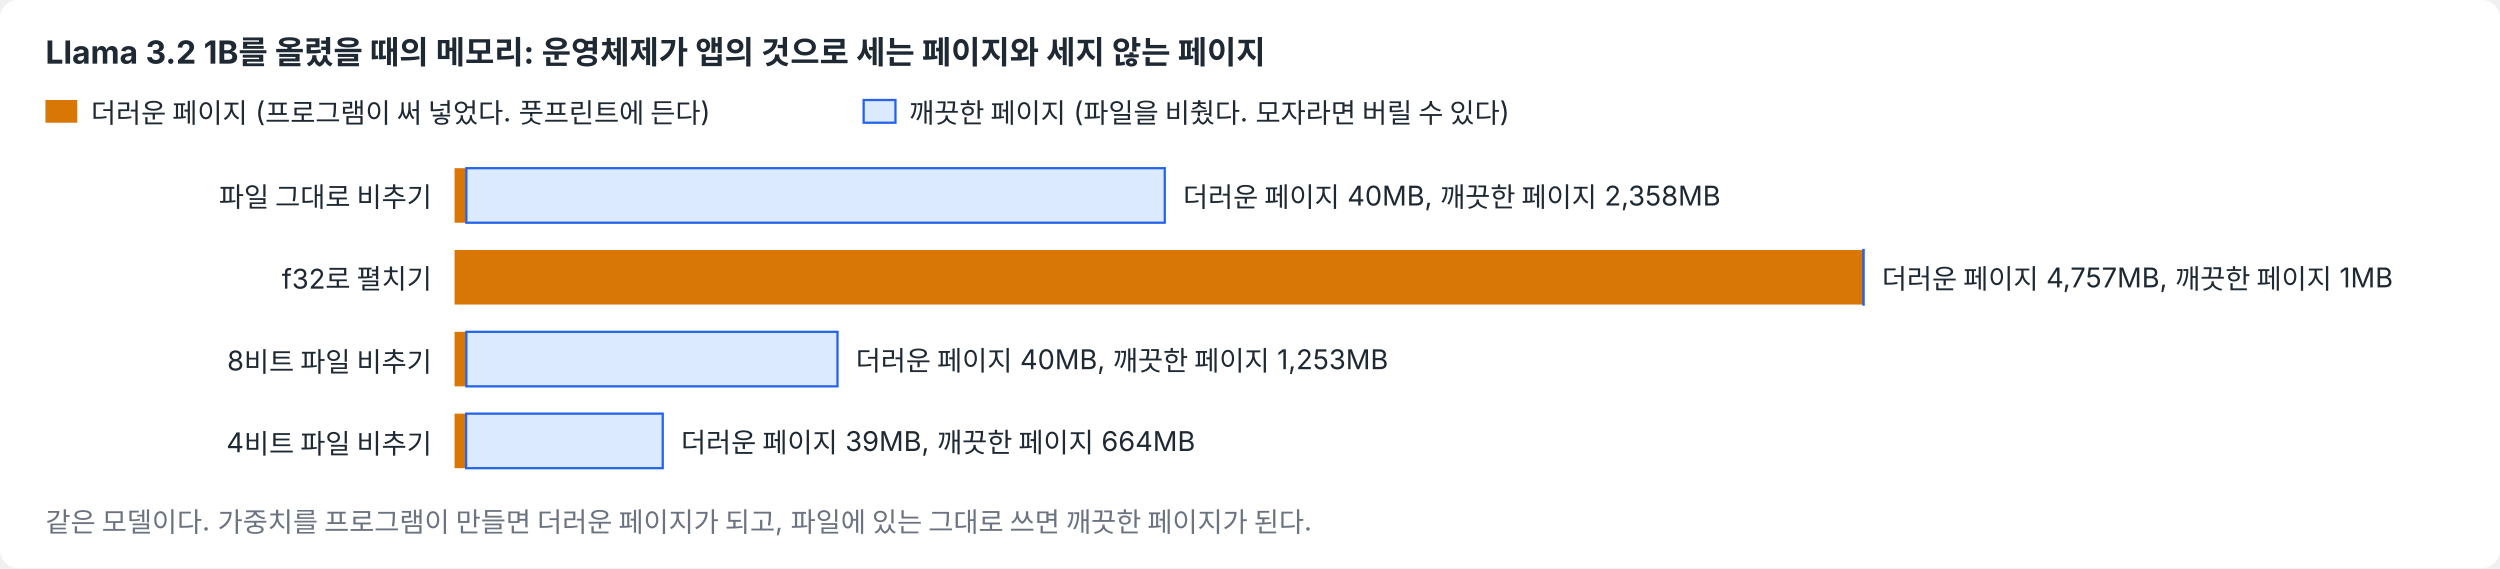
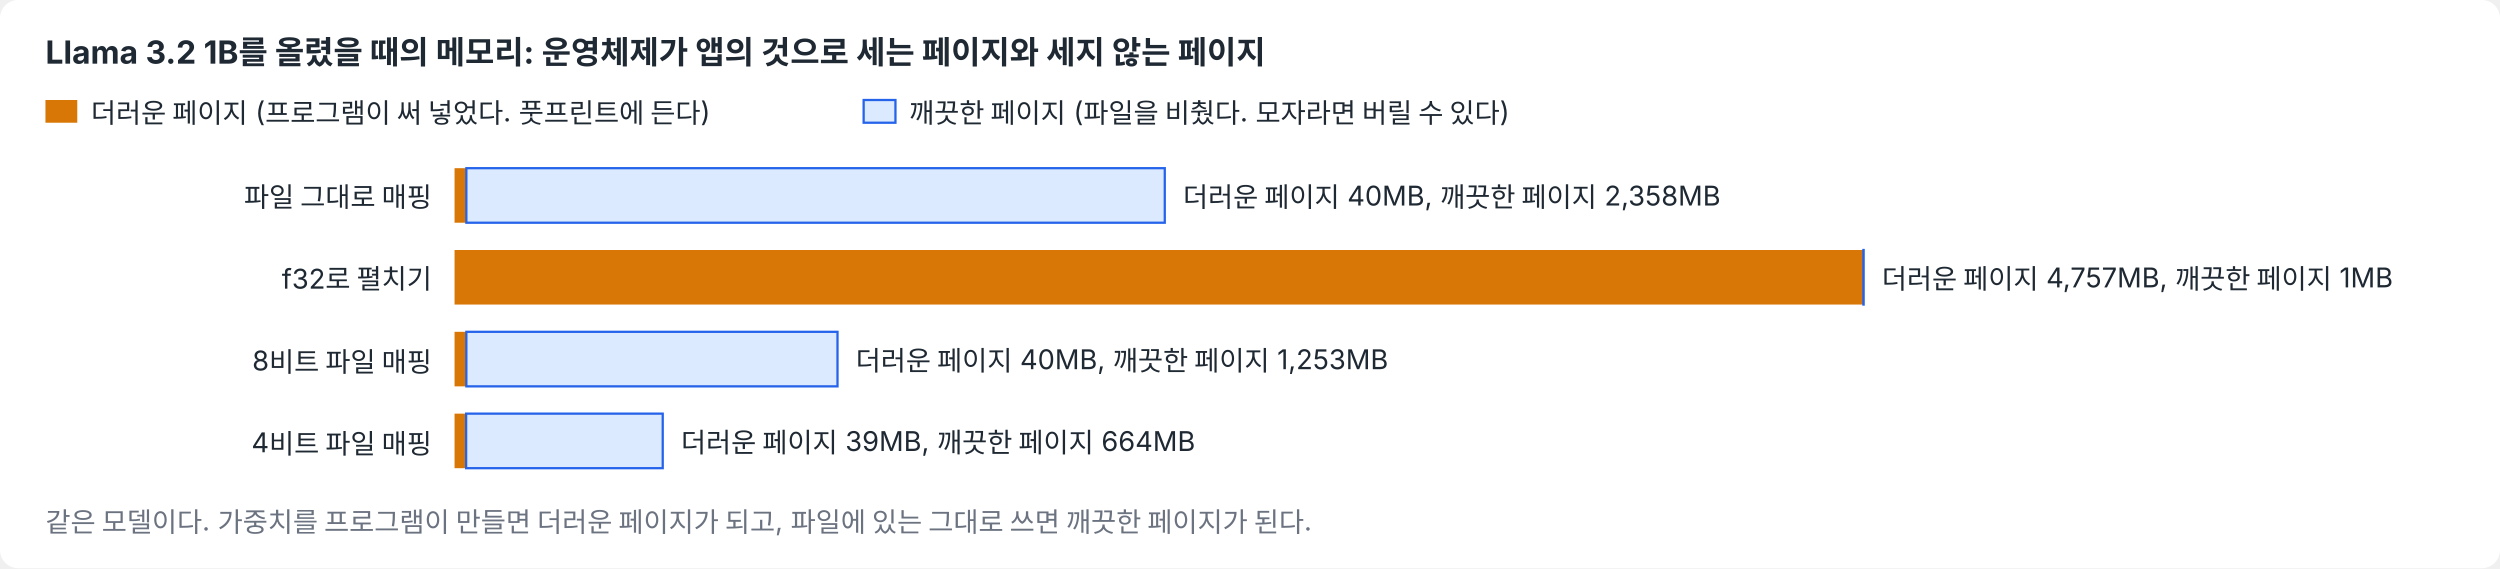
<svg xmlns="http://www.w3.org/2000/svg" viewBox="0 0 1100 250" width="1100" height="250" font-family="-apple-system, Segoe UI, Noto Sans KR, sans-serif" font-size="14">
  <defs>
    <marker id="arrow-1f2933" viewBox="0 0 10 10" refX="9" refY="5" markerWidth="7" markerHeight="7" orient="auto">
      <path d="M0,0 L10,5 L0,10 z" fill="#1f2933" />
    </marker>
    <marker id="arrow-6b7280" viewBox="0 0 10 10" refX="9" refY="5" markerWidth="7" markerHeight="7" orient="auto">
      <path d="M0,0 L10,5 L0,10 z" fill="#6b7280" />
    </marker>
    <marker id="arrow-2563eb" viewBox="0 0 10 10" refX="9" refY="5" markerWidth="7" markerHeight="7" orient="auto">
      <path d="M0,0 L10,5 L0,10 z" fill="#2563eb" />
    </marker>
    <marker id="arrow-d97706" viewBox="0 0 10 10" refX="9" refY="5" markerWidth="7" markerHeight="7" orient="auto">
      <path d="M0,0 L10,5 L0,10 z" fill="#d97706" />
    </marker>
    <marker id="arrow-059669" viewBox="0 0 10 10" refX="9" refY="5" markerWidth="7" markerHeight="7" orient="auto">
      <path d="M0,0 L10,5 L0,10 z" fill="#059669" />
    </marker>
  </defs>
  <rect width="1100" height="250" rx="8" fill="#ffffff" />
  <text x="20" y="28" fill="#1f2933" font-size="14" text-anchor="start" font-weight="bold">Llama 3.2 1B를 올렸을 때의 메모리: 운영체제가 앱의 것으로 세는 페이지와 세지 않는 페이지</text>
  <rect x="20.0" y="44.0" width="14.0" height="10.0" rx="0" fill="#d97706" />
  <text x="40" y="54" fill="#1f2933" font-size="12" text-anchor="start" font-weight="normal">더러운 페이지 (프로그램이 써 넣었다. 풋프린트에 든다)</text>
  <rect x="380.0" y="44.0" width="14.0" height="10.0" rx="0" fill="#dbeafe" stroke="#2563eb" stroke-width="1" />
  <text x="400" y="54" fill="#1f2933" font-size="12" text-anchor="start" font-weight="normal">깨끗한 페이지 (파일을 비췄다. 모자라면 버릴 수 있다)</text>
-   <text x="190" y="91" fill="#1f2933" font-size="12" text-anchor="end" font-weight="normal">파일 그대로 비추기</text>
+   <text x="190" y="91" fill="#1f2933" font-size="12" text-anchor="end" font-weight="normal">파일 그대로 매핑</text>
  <rect x="200.0" y="74.0" width="5.2" height="24.0" rx="0" fill="#d97706" />
  <rect x="205.2" y="74.0" width="307.3" height="24.0" rx="0" fill="#dbeafe" stroke="#2563eb" stroke-width="1" />
  <text x="520.501" y="91" fill="#1f2933" font-size="12" text-anchor="start" font-weight="normal">더러운 페이지 40MB, 깨끗한 페이지 2,358MB</text>
  <text x="190" y="127" fill="#1f2933" font-size="12" text-anchor="end" font-weight="normal">f32로 펼치기</text>
  <rect x="200.0" y="110.0" width="619.9" height="24.0" rx="0" fill="#d97706" />
  <rect x="819.9" y="110.0" width="0.1" height="24.0" rx="0" fill="#dbeafe" stroke="#2563eb" stroke-width="1" />
  <text x="828.0" y="127" fill="#1f2933" font-size="12" text-anchor="start" font-weight="normal">더러운 페이지 4,757MB, 깨끗한 페이지 1MB</text>
-   <text x="190" y="163" fill="#1f2933" font-size="12" text-anchor="end" font-weight="normal">8비트 파일 비추기</text>
+   <text x="190" y="163" fill="#1f2933" font-size="12" text-anchor="end" font-weight="normal">8비트 파일 매핑</text>
  <rect x="200.0" y="146.0" width="5.2" height="24.0" rx="0" fill="#d97706" />
  <rect x="205.2" y="146.0" width="163.3" height="24.0" rx="0" fill="#dbeafe" stroke="#2563eb" stroke-width="1" />
  <text x="376.5" y="163" fill="#1f2933" font-size="12" text-anchor="start" font-weight="normal">더러운 페이지 40MB, 깨끗한 페이지 1,253MB</text>
-   <text x="190" y="199" fill="#1f2933" font-size="12" text-anchor="end" font-weight="normal">4비트 파일 비추기</text>
+   <text x="190" y="199" fill="#1f2933" font-size="12" text-anchor="end" font-weight="normal">4비트 파일 매핑</text>
  <rect x="200.0" y="182.0" width="5.1" height="24.0" rx="0" fill="#d97706" />
  <rect x="205.1" y="182.0" width="86.5" height="24.0" rx="0" fill="#dbeafe" stroke="#2563eb" stroke-width="1" />
  <text x="299.613" y="199" fill="#1f2933" font-size="12" text-anchor="start" font-weight="normal">더러운 페이지 39MB, 깨끗한 페이지 664MB</text>
  <text x="20" y="234" fill="#6b7280" font-size="12" text-anchor="start" font-weight="normal">같은 모델이다. 가중치를 프로그램이 만들면 더러운 페이지가 되고, 파일에 있는 그대로 쓰면 깨끗한 페이지가 된다.</text>
</svg>
